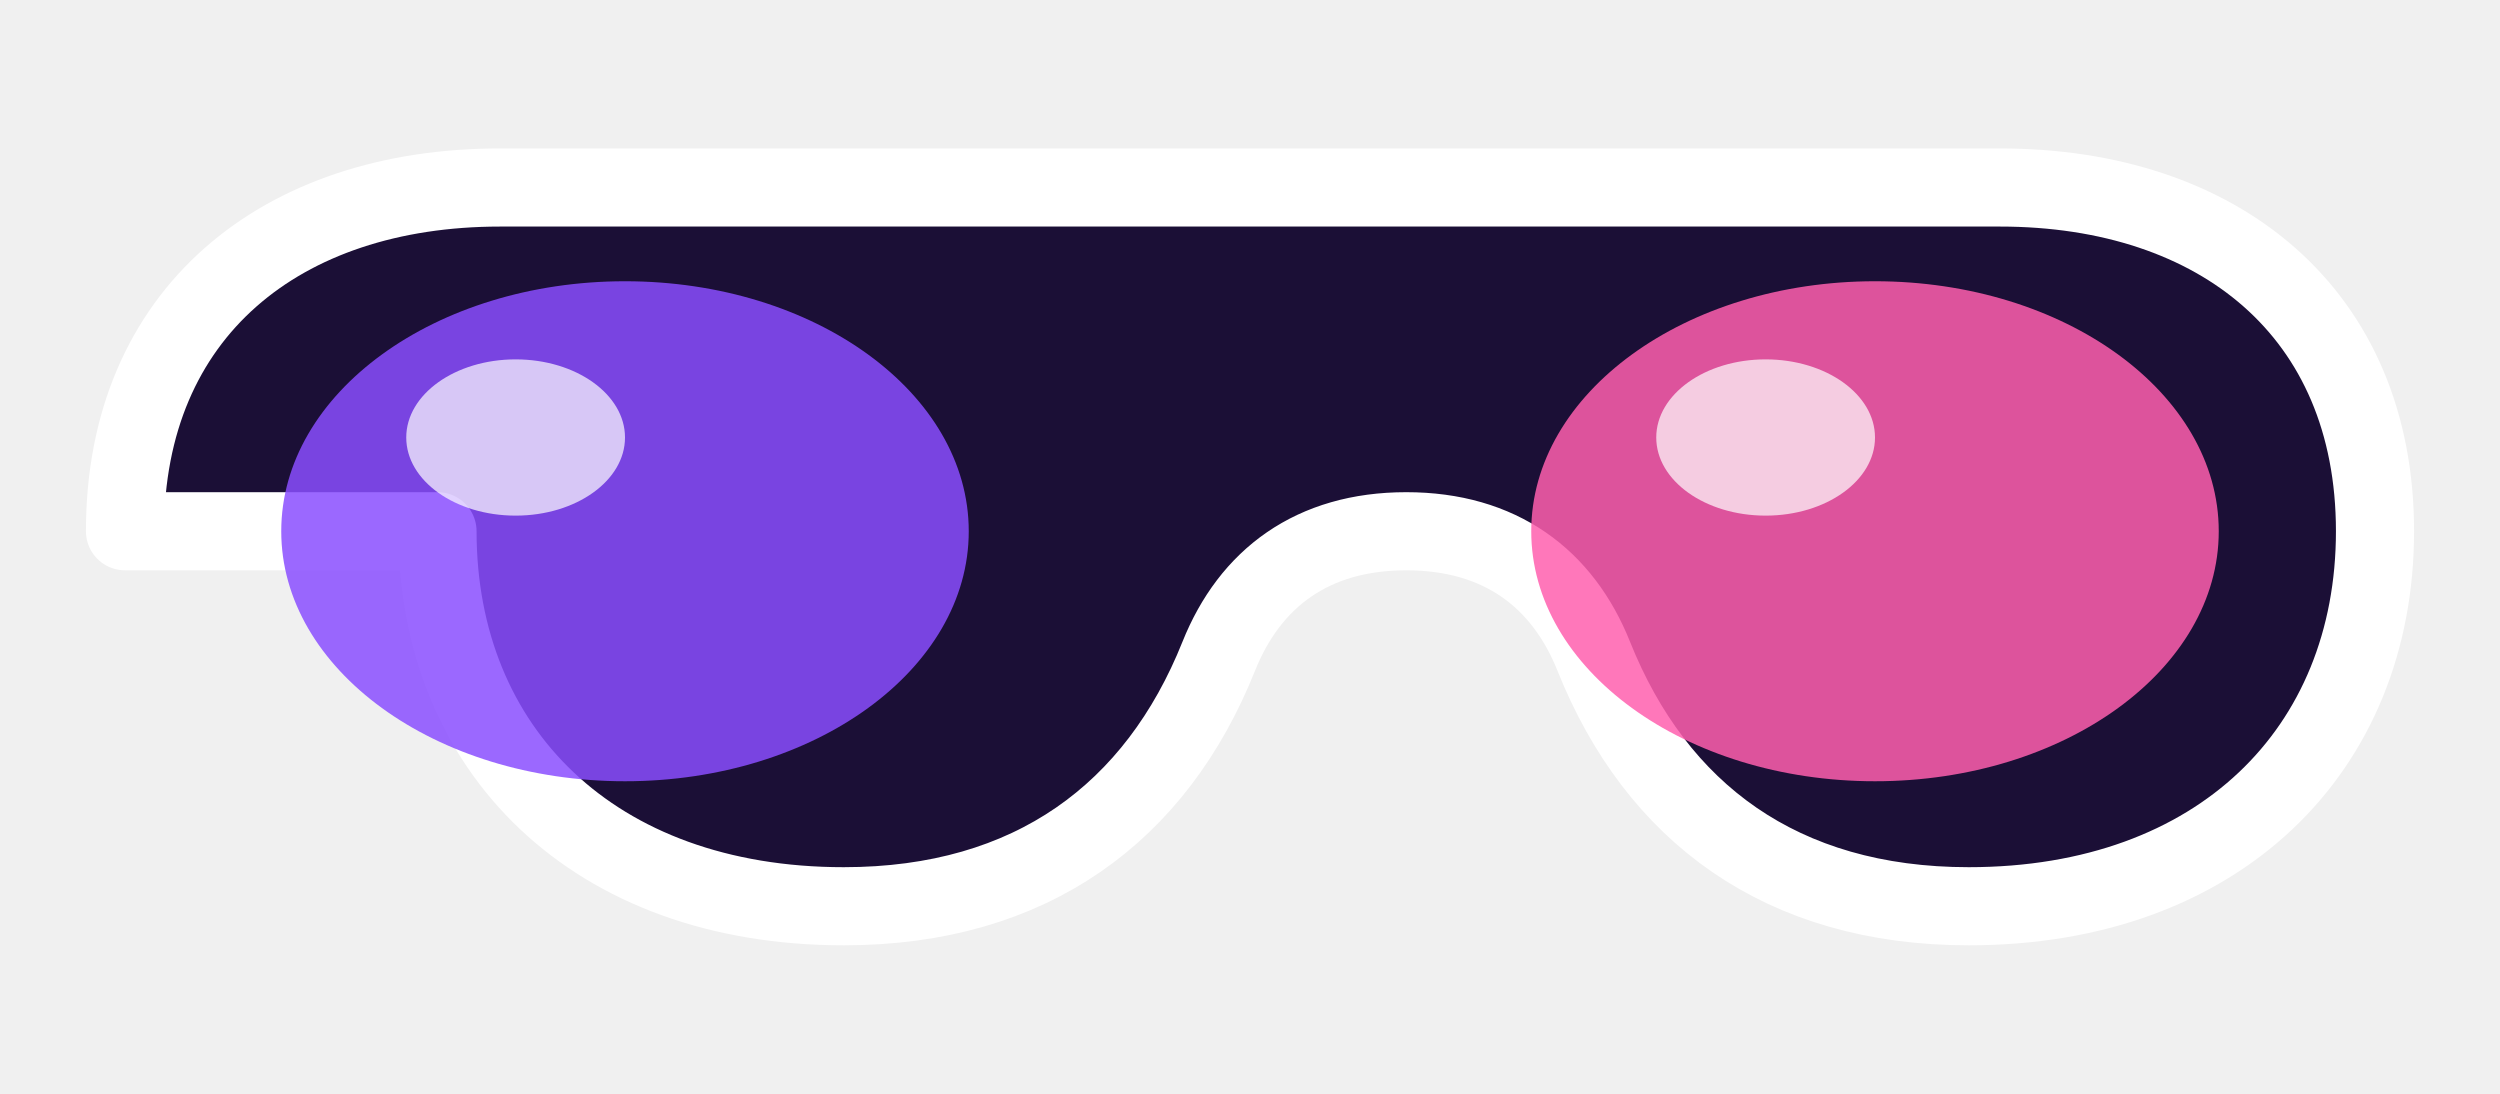
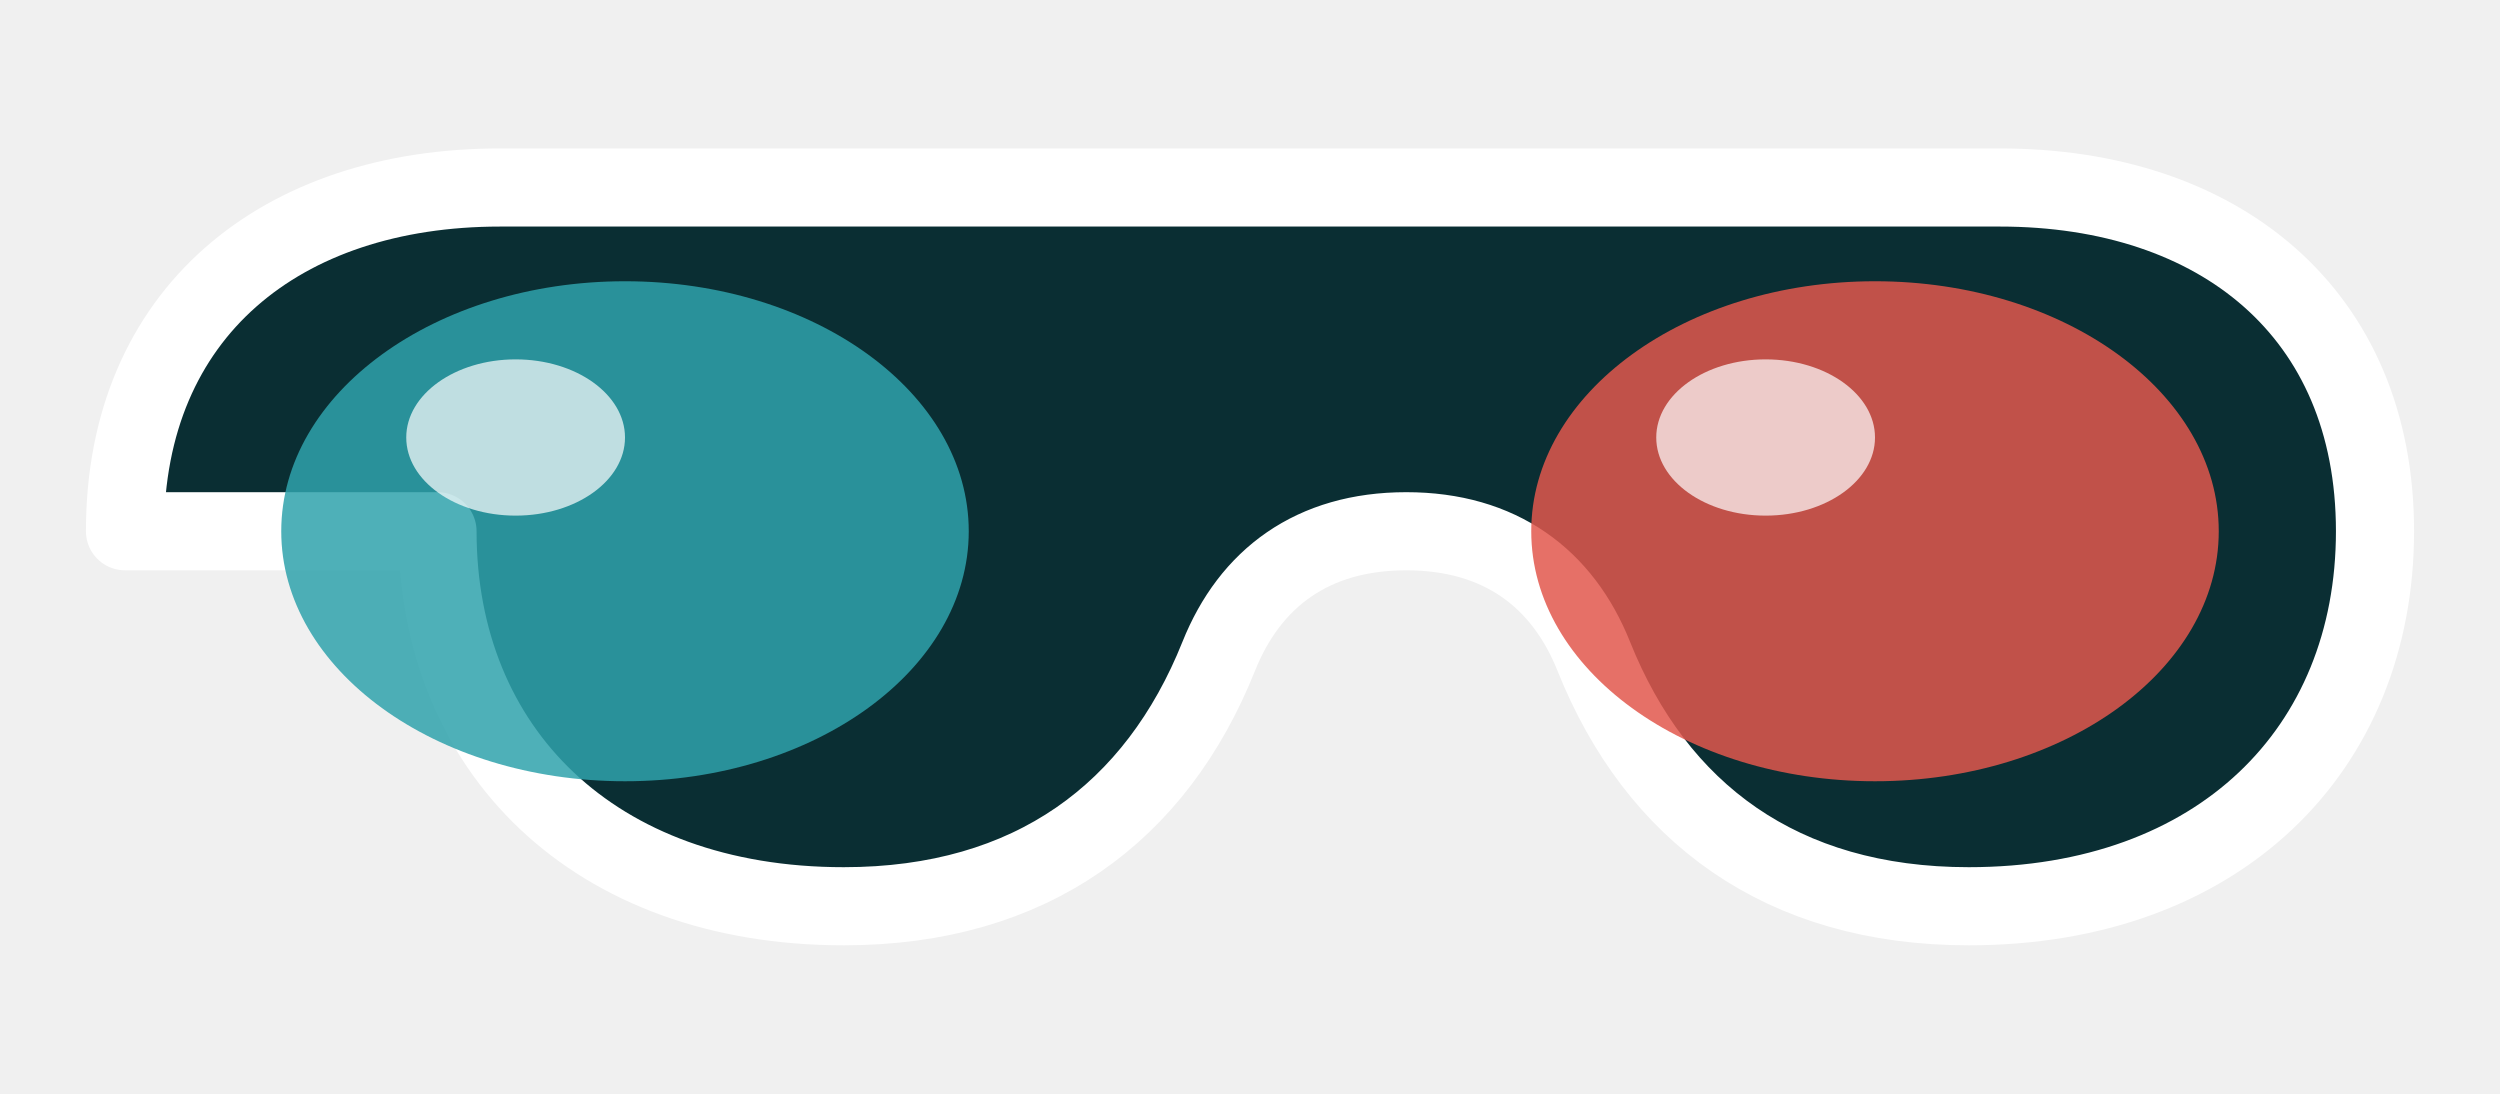
<svg xmlns="http://www.w3.org/2000/svg" viewBox="0 0 160 70">
  <g>
-     <path d="M8 34c0-14 10-22 24-22h96c14 0 24 8 24 22s-10 24-26 24c-12 0-20-6-24-16-2-5-6-8-12-8s-10 3-12 8c-4 10-12 16-24 16-16 0-26-10-26-24z" fill="#1b0f36" stroke="#ffffff" stroke-width="5" stroke-linejoin="round" />
-     <ellipse cx="40" cy="34" rx="22" ry="16" fill="#8a4dff" opacity="0.85" />
-     <ellipse cx="120" cy="34" rx="22" ry="16" fill="#ff5fae" opacity="0.85" />
+     <path d="M8 34c0-14 10-22 24-22h96c14 0 24 8 24 22s-10 24-26 24c-12 0-20-6-24-16-2-5-6-8-12-8s-10 3-12 8c-4 10-12 16-24 16-16 0-26-10-26-24z" fill="#0a2e33" stroke="#ffffff" stroke-width="5" stroke-linejoin="round" />
+     <ellipse cx="40" cy="34" rx="22" ry="16" fill="#2fa2ab" opacity="0.85" />
+     <ellipse cx="120" cy="34" rx="22" ry="16" fill="#e2574c" opacity="0.85" />
    <ellipse cx="33" cy="28" rx="7" ry="5" fill="#ffffff" opacity="0.7" />
    <ellipse cx="113" cy="28" rx="7" ry="5" fill="#ffffff" opacity="0.7" />
  </g>
</svg>
